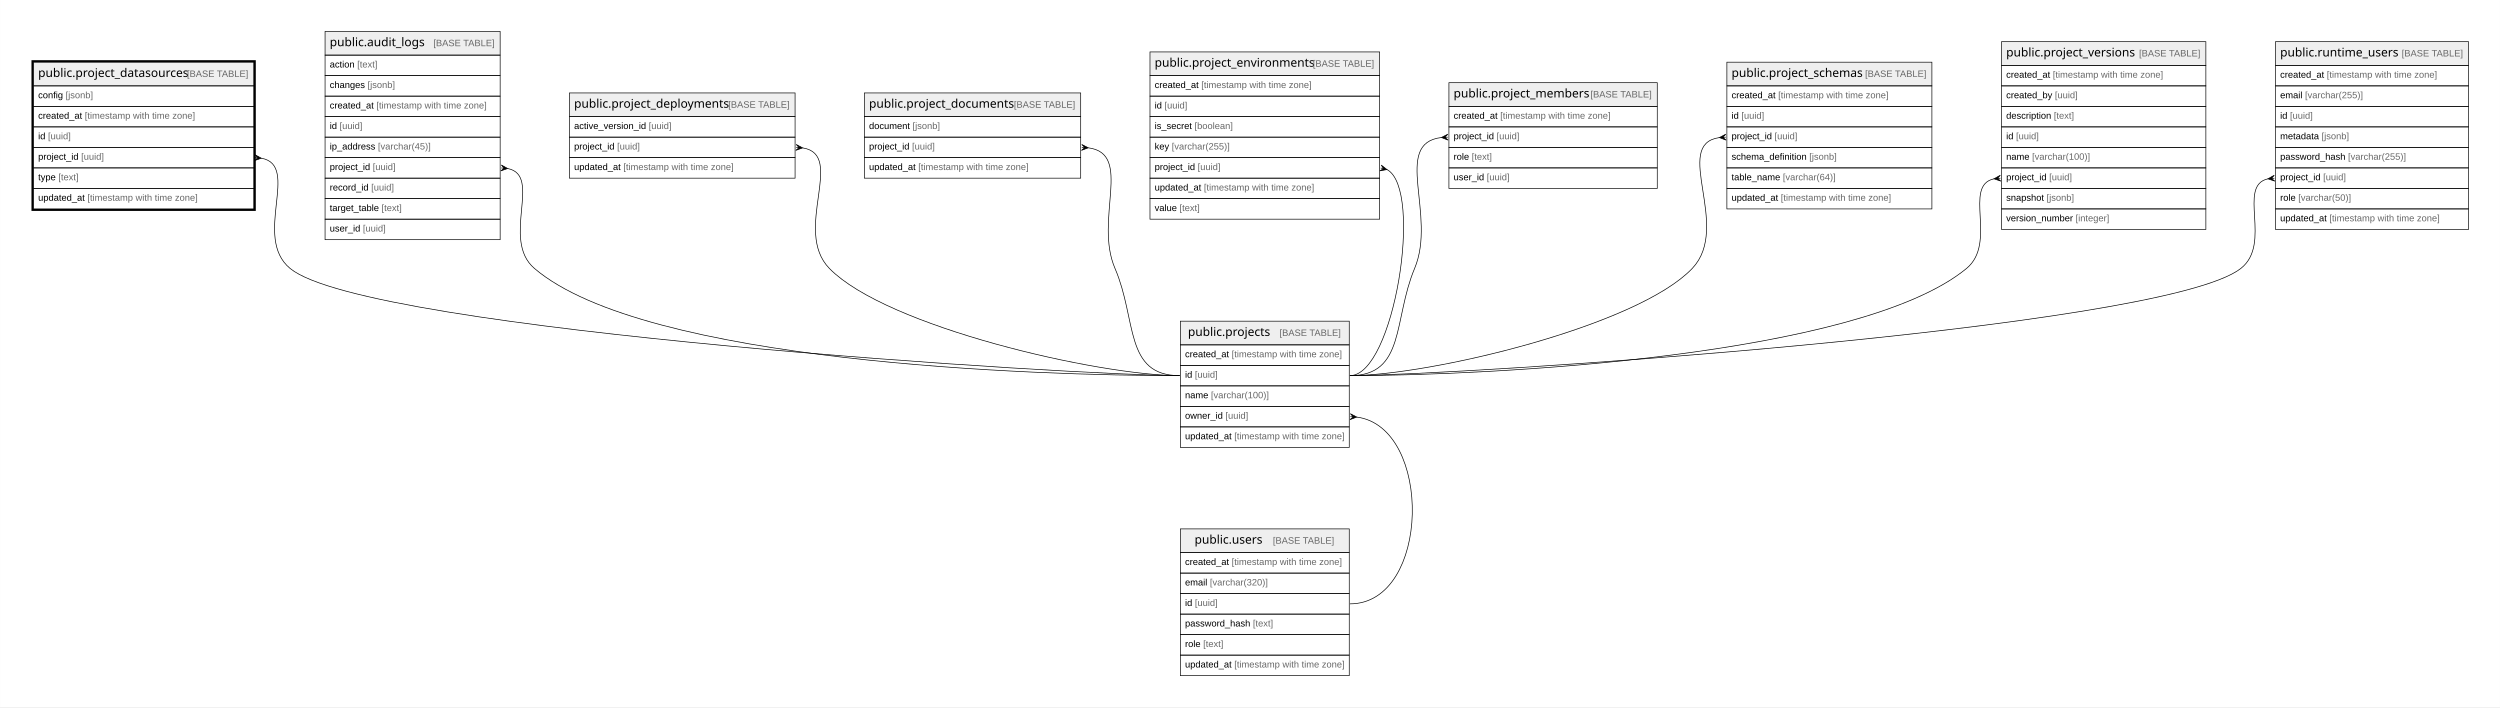
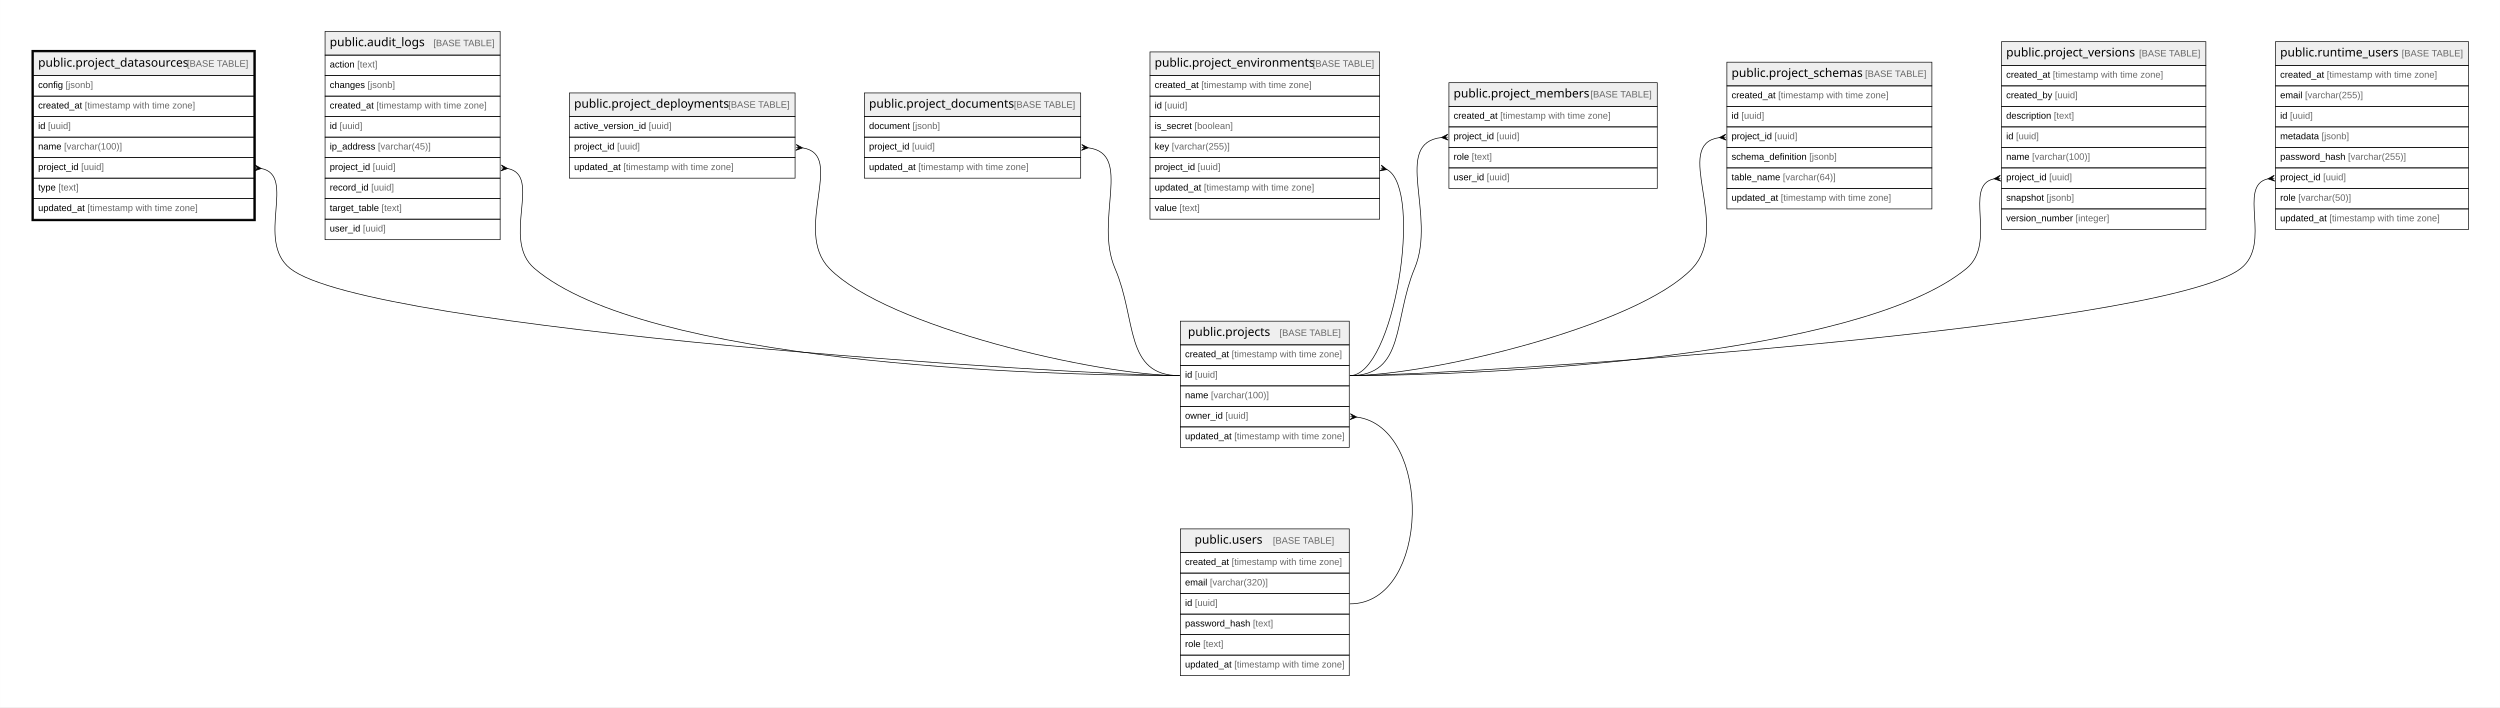
<svg xmlns="http://www.w3.org/2000/svg" width="3755pt" height="1062pt" viewBox="0.00 0.00 3754.84 1062.00">
  <g id="graph0" class="graph" transform="scale(1 1) rotate(0) translate(4 1058)">
    <polygon fill="white" stroke="none" points="-4,4 -4,-1058 3750.84,-1058 3750.84,4 -4,4" />
    <g id="node1" class="node">
-       <polygon fill="#efefef" stroke="none" points="46.2,-929 46.2,-964.6 377.12,-964.6 377.12,-929 46.2,-929" />
-       <polygon fill="none" stroke="black" points="46.2,-929 46.2,-964.6 377.12,-964.6 377.12,-929 46.2,-929" />
-       <text text-anchor="start" x="53.2" y="-942.4" font-family="Arial Bold" font-size="18.00">public.project_datasources</text>
-       <text text-anchor="start" x="245.63" y="-942.4" font-family="Arial" font-size="14.00">    </text>
-       <text text-anchor="start" x="276.74" y="-942.4" font-family="Arial" font-size="14.00" fill="#666666">[BASE TABLE]</text>
-       <polygon fill="none" stroke="black" points="46.2,-898.2 46.2,-929 377.12,-929 377.12,-898.2 46.2,-898.2" />
-       <text text-anchor="start" x="53.2" y="-910.4" font-family="Arial" font-size="14.00">config </text>
-       <text text-anchor="start" x="94.45" y="-910.4" font-family="Arial" font-size="14.00" fill="#666666">[jsonb]</text>
-       <polygon fill="none" stroke="black" points="46.2,-867.4 46.2,-898.2 377.12,-898.2 377.12,-867.4 46.2,-867.4" />
-       <text text-anchor="start" x="53.2" y="-879.6" font-family="Arial" font-size="14.00">created_at </text>
-       <text text-anchor="start" x="123.25" y="-879.6" font-family="Arial" font-size="14.00" fill="#666666">[timestamp with time zone]</text>
-       <polygon fill="none" stroke="black" points="46.2,-836.6 46.2,-867.4 377.12,-867.4 377.12,-836.6 46.2,-836.6" />
-       <text text-anchor="start" x="53.2" y="-848.8" font-family="Arial" font-size="14.00">id </text>
-       <text text-anchor="start" x="67.99" y="-848.8" font-family="Arial" font-size="14.00" fill="#666666">[uuid]</text>
-       <polygon fill="none" stroke="black" points="46.2,-805.8 46.2,-836.6 377.12,-836.6 377.12,-805.8 46.2,-805.8" />
-       <text text-anchor="start" x="53.2" y="-818" font-family="Arial" font-size="14.00">project_id </text>
-       <text text-anchor="start" x="117.79" y="-818" font-family="Arial" font-size="14.00" fill="#666666">[uuid]</text>
-       <polygon fill="none" stroke="black" points="46.2,-775 46.2,-805.8 377.12,-805.8 377.12,-775 46.2,-775" />
-       <text text-anchor="start" x="53.2" y="-787.2" font-family="Arial" font-size="14.00">type </text>
-       <text text-anchor="start" x="83.55" y="-787.2" font-family="Arial" font-size="14.00" fill="#666666">[text]</text>
-       <polygon fill="none" stroke="black" points="46.2,-744.2 46.2,-775 377.12,-775 377.12,-744.2 46.2,-744.2" />
-       <text text-anchor="start" x="53.2" y="-756.4" font-family="Arial" font-size="14.00">updated_at </text>
-       <text text-anchor="start" x="127.16" y="-756.4" font-family="Arial" font-size="14.00" fill="#666666">[timestamp with time zone]</text>
-       <polygon fill="none" stroke="black" stroke-width="3" points="44.7,-742.7 44.7,-966.1 378.62,-966.1 378.62,-742.7 44.7,-742.7" />
+       <polygon fill="#efefef" stroke="none" points="46.2,-944.4 46.2,-980 377.12,-980 377.12,-944.4 46.2,-944.4" />
+       <polygon fill="none" stroke="black" points="46.2,-944.4 46.2,-980 377.12,-980 377.12,-944.4 46.2,-944.4" />
+       <text text-anchor="start" x="53.2" y="-957.8" font-family="Arial Bold" font-size="18.00">public.project_datasources</text>
+       <text text-anchor="start" x="245.63" y="-957.8" font-family="Arial" font-size="14.00">    </text>
+       <text text-anchor="start" x="276.74" y="-957.8" font-family="Arial" font-size="14.00" fill="#666666">[BASE TABLE]</text>
+       <polygon fill="none" stroke="black" points="46.2,-913.6 46.2,-944.4 377.12,-944.4 377.12,-913.6 46.2,-913.6" />
+       <text text-anchor="start" x="53.2" y="-925.8" font-family="Arial" font-size="14.00">config </text>
+       <text text-anchor="start" x="94.45" y="-925.8" font-family="Arial" font-size="14.00" fill="#666666">[jsonb]</text>
+       <polygon fill="none" stroke="black" points="46.2,-882.8 46.2,-913.6 377.12,-913.6 377.12,-882.8 46.2,-882.8" />
+       <text text-anchor="start" x="53.2" y="-895" font-family="Arial" font-size="14.00">created_at </text>
+       <text text-anchor="start" x="123.25" y="-895" font-family="Arial" font-size="14.00" fill="#666666">[timestamp with time zone]</text>
+       <polygon fill="none" stroke="black" points="46.2,-852 46.2,-882.8 377.12,-882.8 377.12,-852 46.2,-852" />
+       <text text-anchor="start" x="53.2" y="-864.2" font-family="Arial" font-size="14.00">id </text>
+       <text text-anchor="start" x="67.99" y="-864.2" font-family="Arial" font-size="14.00" fill="#666666">[uuid]</text>
+       <polygon fill="none" stroke="black" points="46.2,-821.2 46.2,-852 377.12,-852 377.12,-821.2 46.2,-821.2" />
+       <text text-anchor="start" x="53.2" y="-833.4" font-family="Arial" font-size="14.00">name </text>
+       <text text-anchor="start" x="92.11" y="-833.4" font-family="Arial" font-size="14.00" fill="#666666">[varchar(100)]</text>
+       <polygon fill="none" stroke="black" points="46.2,-790.4 46.2,-821.2 377.12,-821.2 377.12,-790.4 46.2,-790.4" />
+       <text text-anchor="start" x="53.2" y="-802.6" font-family="Arial" font-size="14.00">project_id </text>
+       <text text-anchor="start" x="117.79" y="-802.6" font-family="Arial" font-size="14.00" fill="#666666">[uuid]</text>
+       <polygon fill="none" stroke="black" points="46.2,-759.6 46.2,-790.4 377.12,-790.4 377.12,-759.6 46.2,-759.6" />
+       <text text-anchor="start" x="53.2" y="-771.8" font-family="Arial" font-size="14.00">type </text>
+       <text text-anchor="start" x="83.55" y="-771.8" font-family="Arial" font-size="14.00" fill="#666666">[text]</text>
+       <polygon fill="none" stroke="black" points="46.2,-728.8 46.2,-759.6 377.12,-759.6 377.12,-728.8 46.2,-728.8" />
+       <text text-anchor="start" x="53.2" y="-741" font-family="Arial" font-size="14.00">updated_at </text>
+       <text text-anchor="start" x="127.16" y="-741" font-family="Arial" font-size="14.00" fill="#666666">[timestamp with time zone]</text>
+       <polygon fill="none" stroke="black" stroke-width="3" points="44.7,-727.3 44.7,-981.5 378.62,-981.5 378.62,-727.3 44.7,-727.3" />
    </g>
    <g id="node2" class="node">
      <polygon fill="#efefef" stroke="none" points="1768.82,-540 1768.82,-575.6 2022.5,-575.6 2022.5,-540 1768.82,-540" />
      <polygon fill="none" stroke="black" points="1768.82,-540 1768.82,-575.6 2022.5,-575.6 2022.5,-540 1768.82,-540" />
      <text text-anchor="start" x="1780.18" y="-553.4" font-family="Arial Bold" font-size="18.00">public.projects</text>
      <text text-anchor="start" x="1886.65" y="-553.4" font-family="Arial" font-size="14.00">    </text>
      <text text-anchor="start" x="1917.77" y="-553.4" font-family="Arial" font-size="14.00" fill="#666666">[BASE TABLE]</text>
      <polygon fill="none" stroke="black" points="1768.82,-509.2 1768.82,-540 2022.5,-540 2022.5,-509.2 1768.82,-509.2" />
      <text text-anchor="start" x="1775.82" y="-521.4" font-family="Arial" font-size="14.00">created_at </text>
      <text text-anchor="start" x="1845.87" y="-521.4" font-family="Arial" font-size="14.00" fill="#666666">[timestamp with time zone]</text>
      <polygon fill="none" stroke="black" points="1768.82,-478.4 1768.82,-509.2 2022.5,-509.2 2022.5,-478.4 1768.82,-478.4" />
      <text text-anchor="start" x="1775.82" y="-490.6" font-family="Arial" font-size="14.00">id </text>
      <text text-anchor="start" x="1790.6" y="-490.6" font-family="Arial" font-size="14.00" fill="#666666">[uuid]</text>
      <polygon fill="none" stroke="black" points="1768.82,-447.6 1768.82,-478.4 2022.5,-478.4 2022.5,-447.6 1768.82,-447.6" />
      <text text-anchor="start" x="1775.82" y="-459.8" font-family="Arial" font-size="14.00">name </text>
      <text text-anchor="start" x="1814.73" y="-459.8" font-family="Arial" font-size="14.00" fill="#666666">[varchar(100)]</text>
      <polygon fill="none" stroke="black" points="1768.82,-416.8 1768.82,-447.6 2022.5,-447.6 2022.5,-416.8 1768.82,-416.8" />
      <text text-anchor="start" x="1775.82" y="-429" font-family="Arial" font-size="14.00">owner_id </text>
      <text text-anchor="start" x="1836.52" y="-429" font-family="Arial" font-size="14.00" fill="#666666">[uuid]</text>
      <polygon fill="none" stroke="black" points="1768.82,-386 1768.82,-416.8 2022.5,-416.8 2022.5,-386 1768.82,-386" />
      <text text-anchor="start" x="1775.82" y="-398.2" font-family="Arial" font-size="14.00">updated_at </text>
      <text text-anchor="start" x="1849.78" y="-398.2" font-family="Arial" font-size="14.00" fill="#666666">[timestamp with time zone]</text>
    </g>
    <g id="edge1" class="edge">
-       <path fill="none" stroke="black" d="M388.38,-820.38C447.94,-809.94 374.65,-701.82 431.66,-654.8 547.02,-559.65 1618.28,-493.8 1767.82,-493.8" />
-       <polygon fill="black" stroke="black" points="388.42,-820.38 378.09,-816.69 383.1,-820.8 378.78,-821.15 378.78,-821.15 378.78,-821.15 383.1,-820.8 378.81,-825.66 388.42,-820.38" />
+       <path fill="none" stroke="black" d="M388.22,-804.94C441.95,-794.74 379,-696.95 431.66,-654.8 548.4,-561.36 1618.28,-493.8 1767.82,-493.8" />
+       <polygon fill="black" stroke="black" points="388.41,-804.92 378.07,-801.29 383.1,-805.37 378.78,-805.74 378.78,-805.74 378.78,-805.74 383.1,-805.37 378.83,-810.26 388.41,-804.92" />
    </g>
    <g id="node11" class="node">
      <polygon fill="#efefef" stroke="none" points="1768.82,-228 1768.82,-263.6 2022.5,-263.6 2022.5,-228 1768.82,-228" />
      <polygon fill="none" stroke="black" points="1768.82,-228 1768.82,-263.6 2022.5,-263.6 2022.5,-228 1768.82,-228" />
      <text text-anchor="start" x="1790.17" y="-241.4" font-family="Arial Bold" font-size="18.00">public.users</text>
      <text text-anchor="start" x="1876.66" y="-241.4" font-family="Arial" font-size="14.00">    </text>
      <text text-anchor="start" x="1907.77" y="-241.4" font-family="Arial" font-size="14.00" fill="#666666">[BASE TABLE]</text>
      <polygon fill="none" stroke="black" points="1768.82,-197.2 1768.82,-228 2022.5,-228 2022.5,-197.2 1768.82,-197.2" />
      <text text-anchor="start" x="1775.82" y="-209.4" font-family="Arial" font-size="14.00">created_at </text>
      <text text-anchor="start" x="1845.87" y="-209.4" font-family="Arial" font-size="14.00" fill="#666666">[timestamp with time zone]</text>
      <polygon fill="none" stroke="black" points="1768.82,-166.4 1768.82,-197.2 2022.5,-197.2 2022.5,-166.4 1768.82,-166.4" />
      <text text-anchor="start" x="1775.82" y="-178.6" font-family="Arial" font-size="14.00">email </text>
      <text text-anchor="start" x="1813.16" y="-178.6" font-family="Arial" font-size="14.00" fill="#666666">[varchar(320)]</text>
      <polygon fill="none" stroke="black" points="1768.82,-135.6 1768.82,-166.4 2022.5,-166.4 2022.5,-135.6 1768.82,-135.6" />
      <text text-anchor="start" x="1775.82" y="-147.8" font-family="Arial" font-size="14.00">id </text>
      <text text-anchor="start" x="1790.6" y="-147.8" font-family="Arial" font-size="14.00" fill="#666666">[uuid]</text>
      <polygon fill="none" stroke="black" points="1768.82,-104.8 1768.82,-135.6 2022.5,-135.6 2022.5,-104.8 1768.82,-104.8" />
      <text text-anchor="start" x="1775.82" y="-117" font-family="Arial" font-size="14.00">password_hash </text>
      <text text-anchor="start" x="1877.77" y="-117" font-family="Arial" font-size="14.00" fill="#666666">[text]</text>
      <polygon fill="none" stroke="black" points="1768.82,-74 1768.82,-104.8 2022.5,-104.8 2022.5,-74 1768.82,-74" />
      <text text-anchor="start" x="1775.82" y="-86.2" font-family="Arial" font-size="14.00">role </text>
      <text text-anchor="start" x="1803.05" y="-86.2" font-family="Arial" font-size="14.00" fill="#666666">[text]</text>
      <polygon fill="none" stroke="black" points="1768.82,-43.2 1768.82,-74 2022.5,-74 2022.5,-43.2 1768.82,-43.2" />
      <text text-anchor="start" x="1775.82" y="-55.4" font-family="Arial" font-size="14.00">updated_at </text>
      <text text-anchor="start" x="1849.78" y="-55.4" font-family="Arial" font-size="14.00" fill="#666666">[timestamp with time zone]</text>
    </g>
    <g id="edge10" class="edge">
      <path fill="none" stroke="black" d="M2033.82,-431.54C2148.38,-416.5 2144.94,-151 2023.5,-151" />
      <polygon fill="black" stroke="black" points="2033.81,-431.54 2023.54,-427.69 2028.49,-431.88 2024.17,-432.16 2024.17,-432.16 2024.17,-432.16 2028.49,-431.88 2024.12,-436.67 2033.81,-431.54" />
    </g>
    <g id="node3" class="node">
      <polygon fill="#efefef" stroke="none" points="484.17,-975.2 484.17,-1010.8 747.15,-1010.8 747.15,-975.2 484.17,-975.2" />
      <polygon fill="none" stroke="black" points="484.17,-975.2 484.17,-1010.8 747.15,-1010.8 747.15,-975.2 484.17,-975.2" />
      <text text-anchor="start" x="491.17" y="-988.6" font-family="Arial Bold" font-size="18.00">public.audit_logs</text>
      <text text-anchor="start" x="615.66" y="-988.6" font-family="Arial" font-size="14.00">    </text>
      <text text-anchor="start" x="646.78" y="-988.6" font-family="Arial" font-size="14.00" fill="#666666">[BASE TABLE]</text>
      <polygon fill="none" stroke="black" points="484.17,-944.4 484.17,-975.2 747.15,-975.2 747.15,-944.4 484.17,-944.4" />
      <text text-anchor="start" x="491.17" y="-956.6" font-family="Arial" font-size="14.00">action </text>
      <text text-anchor="start" x="532.42" y="-956.6" font-family="Arial" font-size="14.00" fill="#666666">[text]</text>
      <polygon fill="none" stroke="black" points="484.17,-913.6 484.17,-944.4 747.15,-944.4 747.15,-913.6 484.17,-913.6" />
      <text text-anchor="start" x="491.17" y="-925.8" font-family="Arial" font-size="14.00">changes </text>
      <text text-anchor="start" x="547.99" y="-925.8" font-family="Arial" font-size="14.00" fill="#666666">[jsonb]</text>
      <polygon fill="none" stroke="black" points="484.17,-882.8 484.17,-913.6 747.15,-913.6 747.15,-882.8 484.17,-882.8" />
      <text text-anchor="start" x="491.17" y="-895" font-family="Arial" font-size="14.00">created_at </text>
      <text text-anchor="start" x="561.22" y="-895" font-family="Arial" font-size="14.00" fill="#666666">[timestamp with time zone]</text>
      <polygon fill="none" stroke="black" points="484.17,-852 484.17,-882.8 747.15,-882.8 747.15,-852 484.17,-852" />
      <text text-anchor="start" x="491.17" y="-864.2" font-family="Arial" font-size="14.00">id </text>
      <text text-anchor="start" x="505.96" y="-864.2" font-family="Arial" font-size="14.00" fill="#666666">[uuid]</text>
      <polygon fill="none" stroke="black" points="484.17,-821.2 484.17,-852 747.15,-852 747.15,-821.2 484.17,-821.2" />
      <text text-anchor="start" x="491.17" y="-833.4" font-family="Arial" font-size="14.00">ip_address </text>
      <text text-anchor="start" x="563.55" y="-833.4" font-family="Arial" font-size="14.00" fill="#666666">[varchar(45)]</text>
      <polygon fill="none" stroke="black" points="484.17,-790.4 484.17,-821.2 747.15,-821.2 747.15,-790.4 484.17,-790.4" />
      <text text-anchor="start" x="491.17" y="-802.6" font-family="Arial" font-size="14.00">project_id </text>
      <text text-anchor="start" x="555.76" y="-802.6" font-family="Arial" font-size="14.00" fill="#666666">[uuid]</text>
      <polygon fill="none" stroke="black" points="484.17,-759.6 484.17,-790.4 747.15,-790.4 747.15,-759.6 484.17,-759.6" />
      <text text-anchor="start" x="491.17" y="-771.8" font-family="Arial" font-size="14.00">record_id </text>
      <text text-anchor="start" x="553.42" y="-771.8" font-family="Arial" font-size="14.00" fill="#666666">[uuid]</text>
      <polygon fill="none" stroke="black" points="484.17,-728.8 484.17,-759.6 747.15,-759.6 747.15,-728.8 484.17,-728.8" />
      <text text-anchor="start" x="491.17" y="-741" font-family="Arial" font-size="14.00">target_table </text>
      <text text-anchor="start" x="569" y="-741" font-family="Arial" font-size="14.00" fill="#666666">[text]</text>
      <polygon fill="none" stroke="black" points="484.17,-698 484.17,-728.8 747.15,-728.8 747.15,-698 484.17,-698" />
      <text text-anchor="start" x="491.17" y="-710.2" font-family="Arial" font-size="14.00">user_id </text>
      <text text-anchor="start" x="540.98" y="-710.2" font-family="Arial" font-size="14.00" fill="#666666">[uuid]</text>
    </g>
    <g id="edge2" class="edge">
      <path fill="none" stroke="black" d="M758.5,-804.88C811.19,-794.48 747.77,-698.22 798.66,-654.8 964.75,-513.1 1549.5,-493.8 1767.82,-493.8" />
      <polygon fill="black" stroke="black" points="758.44,-804.89 748.08,-801.29 753.13,-805.36 748.81,-805.74 748.81,-805.74 748.81,-805.74 753.13,-805.36 748.88,-810.25 758.44,-804.89" />
    </g>
    <g id="node4" class="node">
      <polygon fill="#efefef" stroke="none" points="851.19,-882.8 851.19,-918.4 1190.13,-918.4 1190.13,-882.8 851.19,-882.8" />
      <polygon fill="none" stroke="black" points="851.19,-882.8 851.19,-918.4 1190.13,-918.4 1190.13,-882.8 851.19,-882.8" />
      <text text-anchor="start" x="858.19" y="-896.2" font-family="Arial Bold" font-size="18.00">public.project_deployments</text>
      <text text-anchor="start" x="1058.64" y="-896.2" font-family="Arial" font-size="14.00">    </text>
      <text text-anchor="start" x="1089.76" y="-896.2" font-family="Arial" font-size="14.00" fill="#666666">[BASE TABLE]</text>
      <polygon fill="none" stroke="black" points="851.19,-852 851.19,-882.8 1190.13,-882.8 1190.13,-852 851.19,-852" />
      <text text-anchor="start" x="858.19" y="-864.2" font-family="Arial" font-size="14.00">active_version_id </text>
      <text text-anchor="start" x="970.25" y="-864.2" font-family="Arial" font-size="14.00" fill="#666666">[uuid]</text>
      <polygon fill="none" stroke="black" points="851.19,-821.2 851.19,-852 1190.13,-852 1190.13,-821.2 851.19,-821.2" />
      <text text-anchor="start" x="858.19" y="-833.4" font-family="Arial" font-size="14.00">project_id </text>
      <text text-anchor="start" x="922.78" y="-833.4" font-family="Arial" font-size="14.00" fill="#666666">[uuid]</text>
      <polygon fill="none" stroke="black" points="851.19,-790.4 851.19,-821.2 1190.13,-821.2 1190.13,-790.4 851.19,-790.4" />
      <text text-anchor="start" x="858.19" y="-802.6" font-family="Arial" font-size="14.00">updated_at </text>
      <text text-anchor="start" x="932.15" y="-802.6" font-family="Arial" font-size="14.00" fill="#666666">[timestamp with time zone]</text>
    </g>
    <g id="edge3" class="edge">
      <path fill="none" stroke="black" d="M1201.4,-835.88C1267.04,-825.79 1185.76,-712.16 1241.66,-654.8 1327,-567.23 1645.54,-493.8 1767.82,-493.8" />
      <polygon fill="black" stroke="black" points="1201.44,-835.88 1191.15,-832.09 1196.12,-836.25 1191.8,-836.55 1191.8,-836.55 1191.8,-836.55 1196.12,-836.25 1191.78,-841.07 1201.44,-835.88" />
    </g>
    <g id="node5" class="node">
      <polygon fill="#efefef" stroke="none" points="1294.19,-882.8 1294.19,-918.4 1619.13,-918.4 1619.13,-882.8 1294.19,-882.8" />
      <polygon fill="none" stroke="black" points="1294.19,-882.8 1294.19,-918.4 1619.13,-918.4 1619.13,-882.8 1294.19,-882.8" />
      <text text-anchor="start" x="1301.19" y="-896.2" font-family="Arial Bold" font-size="18.00">public.project_documents</text>
      <text text-anchor="start" x="1487.64" y="-896.2" font-family="Arial" font-size="14.00">    </text>
      <text text-anchor="start" x="1518.76" y="-896.2" font-family="Arial" font-size="14.00" fill="#666666">[BASE TABLE]</text>
      <polygon fill="none" stroke="black" points="1294.19,-852 1294.19,-882.8 1619.13,-882.8 1619.13,-852 1294.19,-852" />
      <text text-anchor="start" x="1301.19" y="-864.2" font-family="Arial" font-size="14.00">document </text>
      <text text-anchor="start" x="1366.56" y="-864.2" font-family="Arial" font-size="14.00" fill="#666666">[jsonb]</text>
      <polygon fill="none" stroke="black" points="1294.19,-821.2 1294.19,-852 1619.13,-852 1619.13,-821.2 1294.19,-821.2" />
      <text text-anchor="start" x="1301.19" y="-833.4" font-family="Arial" font-size="14.00">project_id </text>
      <text text-anchor="start" x="1365.78" y="-833.4" font-family="Arial" font-size="14.00" fill="#666666">[uuid]</text>
      <polygon fill="none" stroke="black" points="1294.19,-790.4 1294.19,-821.2 1619.13,-821.2 1619.13,-790.4 1294.19,-790.4" />
      <text text-anchor="start" x="1301.19" y="-802.6" font-family="Arial" font-size="14.00">updated_at </text>
      <text text-anchor="start" x="1375.15" y="-802.6" font-family="Arial" font-size="14.00" fill="#666666">[timestamp with time zone]</text>
    </g>
    <g id="edge4" class="edge">
      <path fill="none" stroke="black" d="M1630.54,-835.98C1698.22,-827.24 1638.95,-728.35 1670.66,-654.8 1703.75,-578.05 1684.24,-493.8 1767.82,-493.8" />
      <polygon fill="black" stroke="black" points="1630.44,-835.98 1620.19,-832.09 1625.12,-836.3 1620.8,-836.56 1620.8,-836.56 1620.8,-836.56 1625.12,-836.3 1620.73,-841.07 1630.44,-835.98" />
    </g>
    <g id="node6" class="node">
      <polygon fill="#efefef" stroke="none" points="1723.19,-944.4 1723.19,-980 2068.13,-980 2068.13,-944.4 1723.19,-944.4" />
      <polygon fill="none" stroke="black" points="1723.19,-944.4 1723.19,-980 2068.13,-980 2068.13,-944.4 1723.19,-944.4" />
      <text text-anchor="start" x="1730.19" y="-957.8" font-family="Arial Bold" font-size="18.00">public.project_environments</text>
      <text text-anchor="start" x="1936.64" y="-957.8" font-family="Arial" font-size="14.00">    </text>
      <text text-anchor="start" x="1967.75" y="-957.8" font-family="Arial" font-size="14.00" fill="#666666">[BASE TABLE]</text>
      <polygon fill="none" stroke="black" points="1723.19,-913.6 1723.19,-944.4 2068.13,-944.4 2068.13,-913.6 1723.19,-913.6" />
      <text text-anchor="start" x="1730.19" y="-925.8" font-family="Arial" font-size="14.00">created_at </text>
      <text text-anchor="start" x="1800.24" y="-925.8" font-family="Arial" font-size="14.00" fill="#666666">[timestamp with time zone]</text>
      <polygon fill="none" stroke="black" points="1723.19,-882.8 1723.19,-913.6 2068.13,-913.6 2068.13,-882.8 1723.19,-882.8" />
      <text text-anchor="start" x="1730.19" y="-895" font-family="Arial" font-size="14.00">id </text>
      <text text-anchor="start" x="1744.98" y="-895" font-family="Arial" font-size="14.00" fill="#666666">[uuid]</text>
      <polygon fill="none" stroke="black" points="1723.19,-852 1723.19,-882.8 2068.13,-882.8 2068.13,-852 1723.19,-852" />
      <text text-anchor="start" x="1730.19" y="-864.2" font-family="Arial" font-size="14.00">is_secret </text>
      <text text-anchor="start" x="1790.1" y="-864.2" font-family="Arial" font-size="14.00" fill="#666666">[boolean]</text>
      <polygon fill="none" stroke="black" points="1723.19,-821.2 1723.19,-852 2068.13,-852 2068.13,-821.2 1723.19,-821.2" />
      <text text-anchor="start" x="1730.19" y="-833.4" font-family="Arial" font-size="14.00">key </text>
      <text text-anchor="start" x="1755.87" y="-833.4" font-family="Arial" font-size="14.00" fill="#666666">[varchar(255)]</text>
      <polygon fill="none" stroke="black" points="1723.19,-790.4 1723.19,-821.2 2068.13,-821.2 2068.13,-790.4 1723.19,-790.4" />
      <text text-anchor="start" x="1730.19" y="-802.6" font-family="Arial" font-size="14.00">project_id </text>
      <text text-anchor="start" x="1794.78" y="-802.6" font-family="Arial" font-size="14.00" fill="#666666">[uuid]</text>
      <polygon fill="none" stroke="black" points="1723.19,-759.6 1723.19,-790.4 2068.13,-790.4 2068.13,-759.6 1723.19,-759.6" />
      <text text-anchor="start" x="1730.19" y="-771.8" font-family="Arial" font-size="14.00">updated_at </text>
      <text text-anchor="start" x="1804.15" y="-771.8" font-family="Arial" font-size="14.00" fill="#666666">[timestamp with time zone]</text>
      <polygon fill="none" stroke="black" points="1723.19,-728.8 1723.19,-759.6 2068.13,-759.6 2068.13,-728.8 1723.19,-728.8" />
      <text text-anchor="start" x="1730.19" y="-741" font-family="Arial" font-size="14.00">value </text>
      <text text-anchor="start" x="1767.55" y="-741" font-family="Arial" font-size="14.00" fill="#666666">[text]</text>
    </g>
    <g id="edge5" class="edge">
      <path fill="none" stroke="black" d="M2079.26,-803.29C2134.32,-773.76 2089.87,-493.8 2023.5,-493.8" />
      <polygon fill="black" stroke="black" points="2079.16,-803.31 2068.37,-801.35 2073.98,-804.6 2069.78,-805.64 2069.78,-805.64 2069.78,-805.64 2073.98,-804.6 2070.53,-810.09 2079.16,-803.31" />
    </g>
    <g id="node7" class="node">
      <polygon fill="#efefef" stroke="none" points="2172.19,-898.2 2172.19,-933.8 2485.13,-933.8 2485.13,-898.2 2172.19,-898.2" />
      <polygon fill="none" stroke="black" points="2172.19,-898.2 2172.19,-933.8 2485.13,-933.8 2485.13,-898.2 2172.19,-898.2" />
      <text text-anchor="start" x="2179.19" y="-911.6" font-family="Arial Bold" font-size="18.00">public.project_members</text>
      <text text-anchor="start" x="2353.64" y="-911.6" font-family="Arial" font-size="14.00">    </text>
      <text text-anchor="start" x="2384.75" y="-911.6" font-family="Arial" font-size="14.00" fill="#666666">[BASE TABLE]</text>
      <polygon fill="none" stroke="black" points="2172.19,-867.4 2172.19,-898.2 2485.13,-898.2 2485.13,-867.4 2172.19,-867.4" />
      <text text-anchor="start" x="2179.19" y="-879.6" font-family="Arial" font-size="14.00">created_at </text>
      <text text-anchor="start" x="2249.24" y="-879.6" font-family="Arial" font-size="14.00" fill="#666666">[timestamp with time zone]</text>
      <polygon fill="none" stroke="black" points="2172.19,-836.6 2172.19,-867.4 2485.13,-867.4 2485.13,-836.6 2172.19,-836.6" />
      <text text-anchor="start" x="2179.19" y="-848.8" font-family="Arial" font-size="14.00">project_id </text>
      <text text-anchor="start" x="2243.78" y="-848.8" font-family="Arial" font-size="14.00" fill="#666666">[uuid]</text>
      <polygon fill="none" stroke="black" points="2172.19,-805.8 2172.19,-836.6 2485.13,-836.6 2485.13,-805.8 2172.19,-805.8" />
      <text text-anchor="start" x="2179.19" y="-818" font-family="Arial" font-size="14.00">role </text>
      <text text-anchor="start" x="2206.43" y="-818" font-family="Arial" font-size="14.00" fill="#666666">[text]</text>
      <polygon fill="none" stroke="black" points="2172.19,-775 2172.19,-805.8 2485.13,-805.8 2485.13,-775 2172.19,-775" />
      <text text-anchor="start" x="2179.19" y="-787.2" font-family="Arial" font-size="14.00">user_id </text>
      <text text-anchor="start" x="2229" y="-787.2" font-family="Arial" font-size="14.00" fill="#666666">[uuid]</text>
    </g>
    <g id="edge6" class="edge">
      <path fill="none" stroke="black" d="M2160.87,-851.44C2086.68,-842.72 2154.2,-734.82 2120.66,-654.8 2088.35,-577.72 2107.07,-493.8 2023.5,-493.8" />
      <polygon fill="black" stroke="black" points="2160.87,-851.44 2170.61,-856.48 2166.2,-851.73 2170.52,-851.96 2170.52,-851.96 2170.52,-851.96 2166.2,-851.73 2171.1,-847.49 2160.87,-851.44" />
    </g>
    <g id="node8" class="node">
      <polygon fill="#efefef" stroke="none" points="2589.69,-929 2589.69,-964.6 2897.63,-964.6 2897.63,-929 2589.69,-929" />
      <polygon fill="none" stroke="black" points="2589.69,-929 2589.69,-964.6 2897.63,-964.6 2897.63,-929 2589.69,-929" />
      <text text-anchor="start" x="2596.69" y="-942.4" font-family="Arial Bold" font-size="18.00">public.project_schemas</text>
      <text text-anchor="start" x="2766.14" y="-942.4" font-family="Arial" font-size="14.00">    </text>
      <text text-anchor="start" x="2797.25" y="-942.4" font-family="Arial" font-size="14.00" fill="#666666">[BASE TABLE]</text>
      <polygon fill="none" stroke="black" points="2589.69,-898.2 2589.69,-929 2897.63,-929 2897.63,-898.2 2589.69,-898.2" />
      <text text-anchor="start" x="2596.69" y="-910.4" font-family="Arial" font-size="14.00">created_at </text>
      <text text-anchor="start" x="2666.74" y="-910.4" font-family="Arial" font-size="14.00" fill="#666666">[timestamp with time zone]</text>
      <polygon fill="none" stroke="black" points="2589.69,-867.4 2589.69,-898.2 2897.63,-898.2 2897.63,-867.4 2589.69,-867.4" />
      <text text-anchor="start" x="2596.69" y="-879.6" font-family="Arial" font-size="14.00">id </text>
      <text text-anchor="start" x="2611.48" y="-879.6" font-family="Arial" font-size="14.00" fill="#666666">[uuid]</text>
      <polygon fill="none" stroke="black" points="2589.69,-836.6 2589.69,-867.4 2897.63,-867.4 2897.63,-836.6 2589.69,-836.6" />
      <text text-anchor="start" x="2596.69" y="-848.8" font-family="Arial" font-size="14.00">project_id </text>
      <text text-anchor="start" x="2661.28" y="-848.8" font-family="Arial" font-size="14.00" fill="#666666">[uuid]</text>
      <polygon fill="none" stroke="black" points="2589.69,-805.8 2589.69,-836.6 2897.63,-836.6 2897.63,-805.8 2589.69,-805.8" />
      <text text-anchor="start" x="2596.69" y="-818" font-family="Arial" font-size="14.00">schema_definition </text>
      <text text-anchor="start" x="2713.43" y="-818" font-family="Arial" font-size="14.00" fill="#666666">[jsonb]</text>
      <polygon fill="none" stroke="black" points="2589.69,-775 2589.69,-805.8 2897.63,-805.8 2897.63,-775 2589.69,-775" />
      <text text-anchor="start" x="2596.69" y="-787.2" font-family="Arial" font-size="14.00">table_name </text>
      <text text-anchor="start" x="2673.75" y="-787.2" font-family="Arial" font-size="14.00" fill="#666666">[varchar(64)]</text>
      <polygon fill="none" stroke="black" points="2589.69,-744.2 2589.69,-775 2897.63,-775 2897.63,-744.2 2589.69,-744.2" />
      <text text-anchor="start" x="2596.69" y="-756.4" font-family="Arial" font-size="14.00">updated_at </text>
      <text text-anchor="start" x="2670.65" y="-756.4" font-family="Arial" font-size="14.00" fill="#666666">[timestamp with time zone]</text>
    </g>
    <g id="edge7" class="edge">
      <path fill="none" stroke="black" d="M2578.5,-851.35C2506.24,-841.32 2597.49,-717.71 2537.66,-654.8 2455.15,-568.04 2143.23,-493.8 2023.5,-493.8" />
      <polygon fill="black" stroke="black" points="2578.38,-851.34 2588.07,-856.47 2583.7,-851.68 2588.02,-851.96 2588.02,-851.96 2588.02,-851.96 2583.7,-851.68 2588.64,-847.49 2578.38,-851.34" />
    </g>
    <g id="node9" class="node">
      <polygon fill="#efefef" stroke="none" points="3002.18,-959.8 3002.18,-995.4 3309.13,-995.4 3309.13,-959.8 3002.18,-959.8" />
      <polygon fill="none" stroke="black" points="3002.18,-959.8 3002.18,-995.4 3309.13,-995.4 3309.13,-959.8 3002.18,-959.8" />
      <text text-anchor="start" x="3009.18" y="-973.2" font-family="Arial Bold" font-size="18.00">public.project_versions</text>
      <text text-anchor="start" x="3177.64" y="-973.2" font-family="Arial" font-size="14.00">    </text>
      <text text-anchor="start" x="3208.76" y="-973.2" font-family="Arial" font-size="14.00" fill="#666666">[BASE TABLE]</text>
      <polygon fill="none" stroke="black" points="3002.18,-929 3002.18,-959.8 3309.13,-959.8 3309.13,-929 3002.18,-929" />
      <text text-anchor="start" x="3009.18" y="-941.2" font-family="Arial" font-size="14.00">created_at </text>
      <text text-anchor="start" x="3079.23" y="-941.2" font-family="Arial" font-size="14.00" fill="#666666">[timestamp with time zone]</text>
      <polygon fill="none" stroke="black" points="3002.18,-898.2 3002.18,-929 3309.13,-929 3309.13,-898.2 3002.18,-898.2" />
      <text text-anchor="start" x="3009.18" y="-910.4" font-family="Arial" font-size="14.00">created_by </text>
      <text text-anchor="start" x="3082.34" y="-910.4" font-family="Arial" font-size="14.00" fill="#666666">[uuid]</text>
      <polygon fill="none" stroke="black" points="3002.18,-867.4 3002.18,-898.2 3309.13,-898.2 3309.13,-867.4 3002.18,-867.4" />
      <text text-anchor="start" x="3009.18" y="-879.6" font-family="Arial" font-size="14.00">description </text>
      <text text-anchor="start" x="3080.78" y="-879.6" font-family="Arial" font-size="14.00" fill="#666666">[text]</text>
      <polygon fill="none" stroke="black" points="3002.18,-836.6 3002.18,-867.4 3309.13,-867.4 3309.13,-836.6 3002.18,-836.6" />
      <text text-anchor="start" x="3009.18" y="-848.8" font-family="Arial" font-size="14.00">id </text>
      <text text-anchor="start" x="3023.97" y="-848.8" font-family="Arial" font-size="14.00" fill="#666666">[uuid]</text>
      <polygon fill="none" stroke="black" points="3002.18,-805.8 3002.18,-836.6 3309.13,-836.6 3309.13,-805.8 3002.18,-805.8" />
      <text text-anchor="start" x="3009.18" y="-818" font-family="Arial" font-size="14.00">name </text>
      <text text-anchor="start" x="3048.09" y="-818" font-family="Arial" font-size="14.00" fill="#666666">[varchar(100)]</text>
      <polygon fill="none" stroke="black" points="3002.18,-775 3002.18,-805.8 3309.13,-805.8 3309.13,-775 3002.18,-775" />
      <text text-anchor="start" x="3009.18" y="-787.2" font-family="Arial" font-size="14.00">project_id </text>
      <text text-anchor="start" x="3073.78" y="-787.2" font-family="Arial" font-size="14.00" fill="#666666">[uuid]</text>
      <polygon fill="none" stroke="black" points="3002.18,-744.2 3002.18,-775 3309.13,-775 3309.13,-744.2 3002.18,-744.2" />
      <text text-anchor="start" x="3009.18" y="-756.4" font-family="Arial" font-size="14.00">snapshot </text>
      <text text-anchor="start" x="3069.89" y="-756.4" font-family="Arial" font-size="14.00" fill="#666666">[jsonb]</text>
      <polygon fill="none" stroke="black" points="3002.18,-713.4 3002.18,-744.2 3309.13,-744.2 3309.13,-713.4 3002.18,-713.4" />
      <text text-anchor="start" x="3009.18" y="-725.6" font-family="Arial" font-size="14.00">version_number </text>
      <text text-anchor="start" x="3113.46" y="-725.6" font-family="Arial" font-size="14.00" fill="#666666">[integer]</text>
    </g>
    <g id="edge8" class="edge">
      <path fill="none" stroke="black" d="M2990.82,-789.39C2943.89,-779.14 2996.38,-693.35 2949.66,-654.8 2788.53,-521.85 2232.4,-493.8 2023.5,-493.8" />
      <polygon fill="black" stroke="black" points="2990.9,-789.4 3000.42,-794.85 2996.21,-789.92 3000.52,-790.34 3000.52,-790.34 3000.52,-790.34 2996.21,-789.92 3001.29,-785.89 2990.9,-789.4" />
    </g>
    <g id="node10" class="node">
      <polygon fill="#efefef" stroke="none" points="3413.68,-959.8 3413.68,-995.4 3703.64,-995.4 3703.64,-959.8 3413.68,-959.8" />
      <polygon fill="none" stroke="black" points="3413.68,-959.8 3413.68,-995.4 3703.64,-995.4 3703.64,-959.8 3413.68,-959.8" />
      <text text-anchor="start" x="3420.68" y="-973.2" font-family="Arial Bold" font-size="18.00">public.runtime_users</text>
      <text text-anchor="start" x="3572.15" y="-973.2" font-family="Arial" font-size="14.00">    </text>
      <text text-anchor="start" x="3603.27" y="-973.2" font-family="Arial" font-size="14.00" fill="#666666">[BASE TABLE]</text>
      <polygon fill="none" stroke="black" points="3413.68,-929 3413.68,-959.8 3703.64,-959.8 3703.64,-929 3413.68,-929" />
      <text text-anchor="start" x="3420.68" y="-941.2" font-family="Arial" font-size="14.00">created_at </text>
      <text text-anchor="start" x="3490.73" y="-941.2" font-family="Arial" font-size="14.00" fill="#666666">[timestamp with time zone]</text>
      <polygon fill="none" stroke="black" points="3413.68,-898.2 3413.68,-929 3703.64,-929 3703.64,-898.2 3413.68,-898.2" />
      <text text-anchor="start" x="3420.68" y="-910.4" font-family="Arial" font-size="14.00">email </text>
      <text text-anchor="start" x="3458.02" y="-910.4" font-family="Arial" font-size="14.00" fill="#666666">[varchar(255)]</text>
      <polygon fill="none" stroke="black" points="3413.68,-867.4 3413.68,-898.2 3703.64,-898.2 3703.64,-867.4 3413.68,-867.4" />
      <text text-anchor="start" x="3420.68" y="-879.6" font-family="Arial" font-size="14.00">id </text>
      <text text-anchor="start" x="3435.46" y="-879.6" font-family="Arial" font-size="14.00" fill="#666666">[uuid]</text>
      <polygon fill="none" stroke="black" points="3413.68,-836.6 3413.68,-867.4 3703.64,-867.4 3703.64,-836.6 3413.68,-836.6" />
      <text text-anchor="start" x="3420.68" y="-848.8" font-family="Arial" font-size="14.00">metadata </text>
      <text text-anchor="start" x="3482.94" y="-848.8" font-family="Arial" font-size="14.00" fill="#666666">[jsonb]</text>
      <polygon fill="none" stroke="black" points="3413.68,-805.8 3413.68,-836.6 3703.64,-836.6 3703.64,-805.8 3413.68,-805.8" />
      <text text-anchor="start" x="3420.68" y="-818" font-family="Arial" font-size="14.00">password_hash </text>
      <text text-anchor="start" x="3522.63" y="-818" font-family="Arial" font-size="14.00" fill="#666666">[varchar(255)]</text>
      <polygon fill="none" stroke="black" points="3413.68,-775 3413.68,-805.8 3703.64,-805.8 3703.64,-775 3413.68,-775" />
      <text text-anchor="start" x="3420.68" y="-787.2" font-family="Arial" font-size="14.00">project_id </text>
      <text text-anchor="start" x="3485.27" y="-787.2" font-family="Arial" font-size="14.00" fill="#666666">[uuid]</text>
      <polygon fill="none" stroke="black" points="3413.68,-744.2 3413.68,-775 3703.64,-775 3703.64,-744.2 3413.68,-744.2" />
      <text text-anchor="start" x="3420.68" y="-756.4" font-family="Arial" font-size="14.00">role </text>
      <text text-anchor="start" x="3447.91" y="-756.4" font-family="Arial" font-size="14.00" fill="#666666">[varchar(50)]</text>
      <polygon fill="none" stroke="black" points="3413.68,-713.4 3413.68,-744.2 3703.64,-744.2 3703.64,-713.4 3413.68,-713.4" />
      <text text-anchor="start" x="3420.68" y="-725.6" font-family="Arial" font-size="14.00">updated_at </text>
      <text text-anchor="start" x="3494.64" y="-725.6" font-family="Arial" font-size="14.00" fill="#666666">[timestamp with time zone]</text>
    </g>
    <g id="edge9" class="edge">
      <path fill="none" stroke="black" d="M3402.34,-789.38C3355.62,-779 3409.25,-692.14 3361.66,-654.8 3243.84,-562.35 2173.26,-493.8 2023.5,-493.8" />
      <polygon fill="black" stroke="black" points="3402.39,-789.38 3411.9,-794.85 3407.7,-789.91 3412.01,-790.33 3412.01,-790.33 3412.01,-790.33 3407.7,-789.91 3412.79,-785.89 3402.39,-789.38" />
    </g>
  </g>
</svg>
